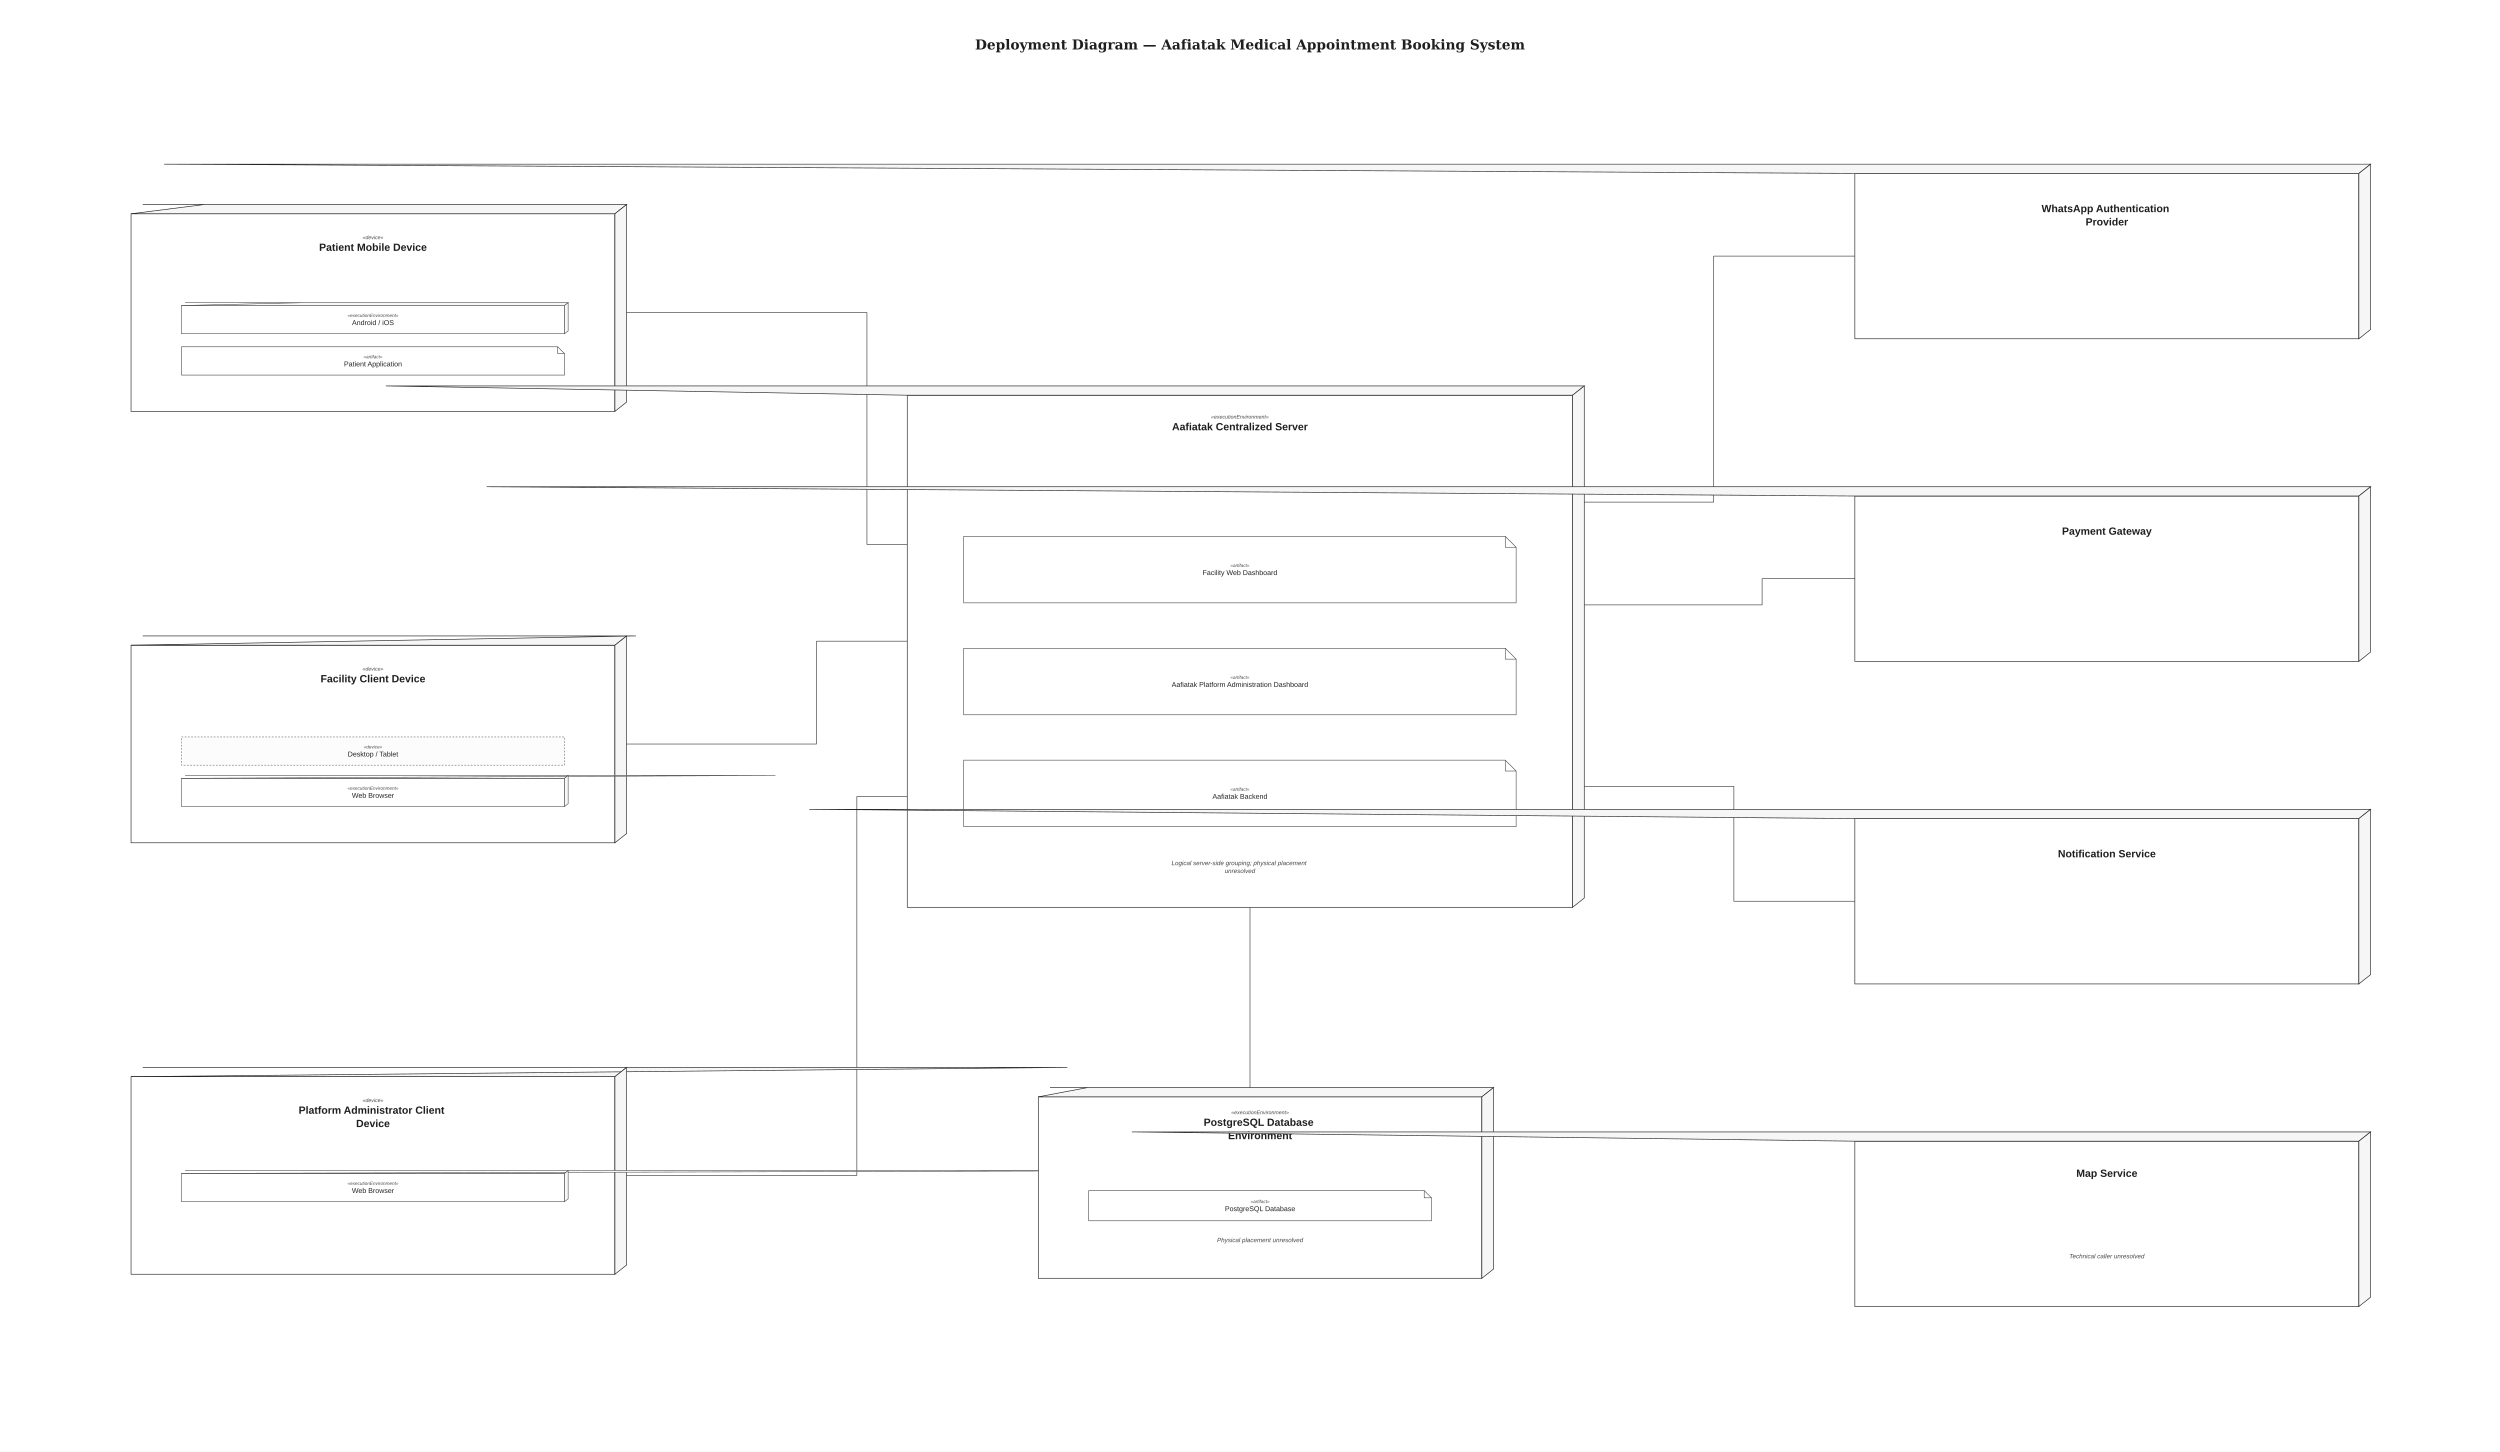
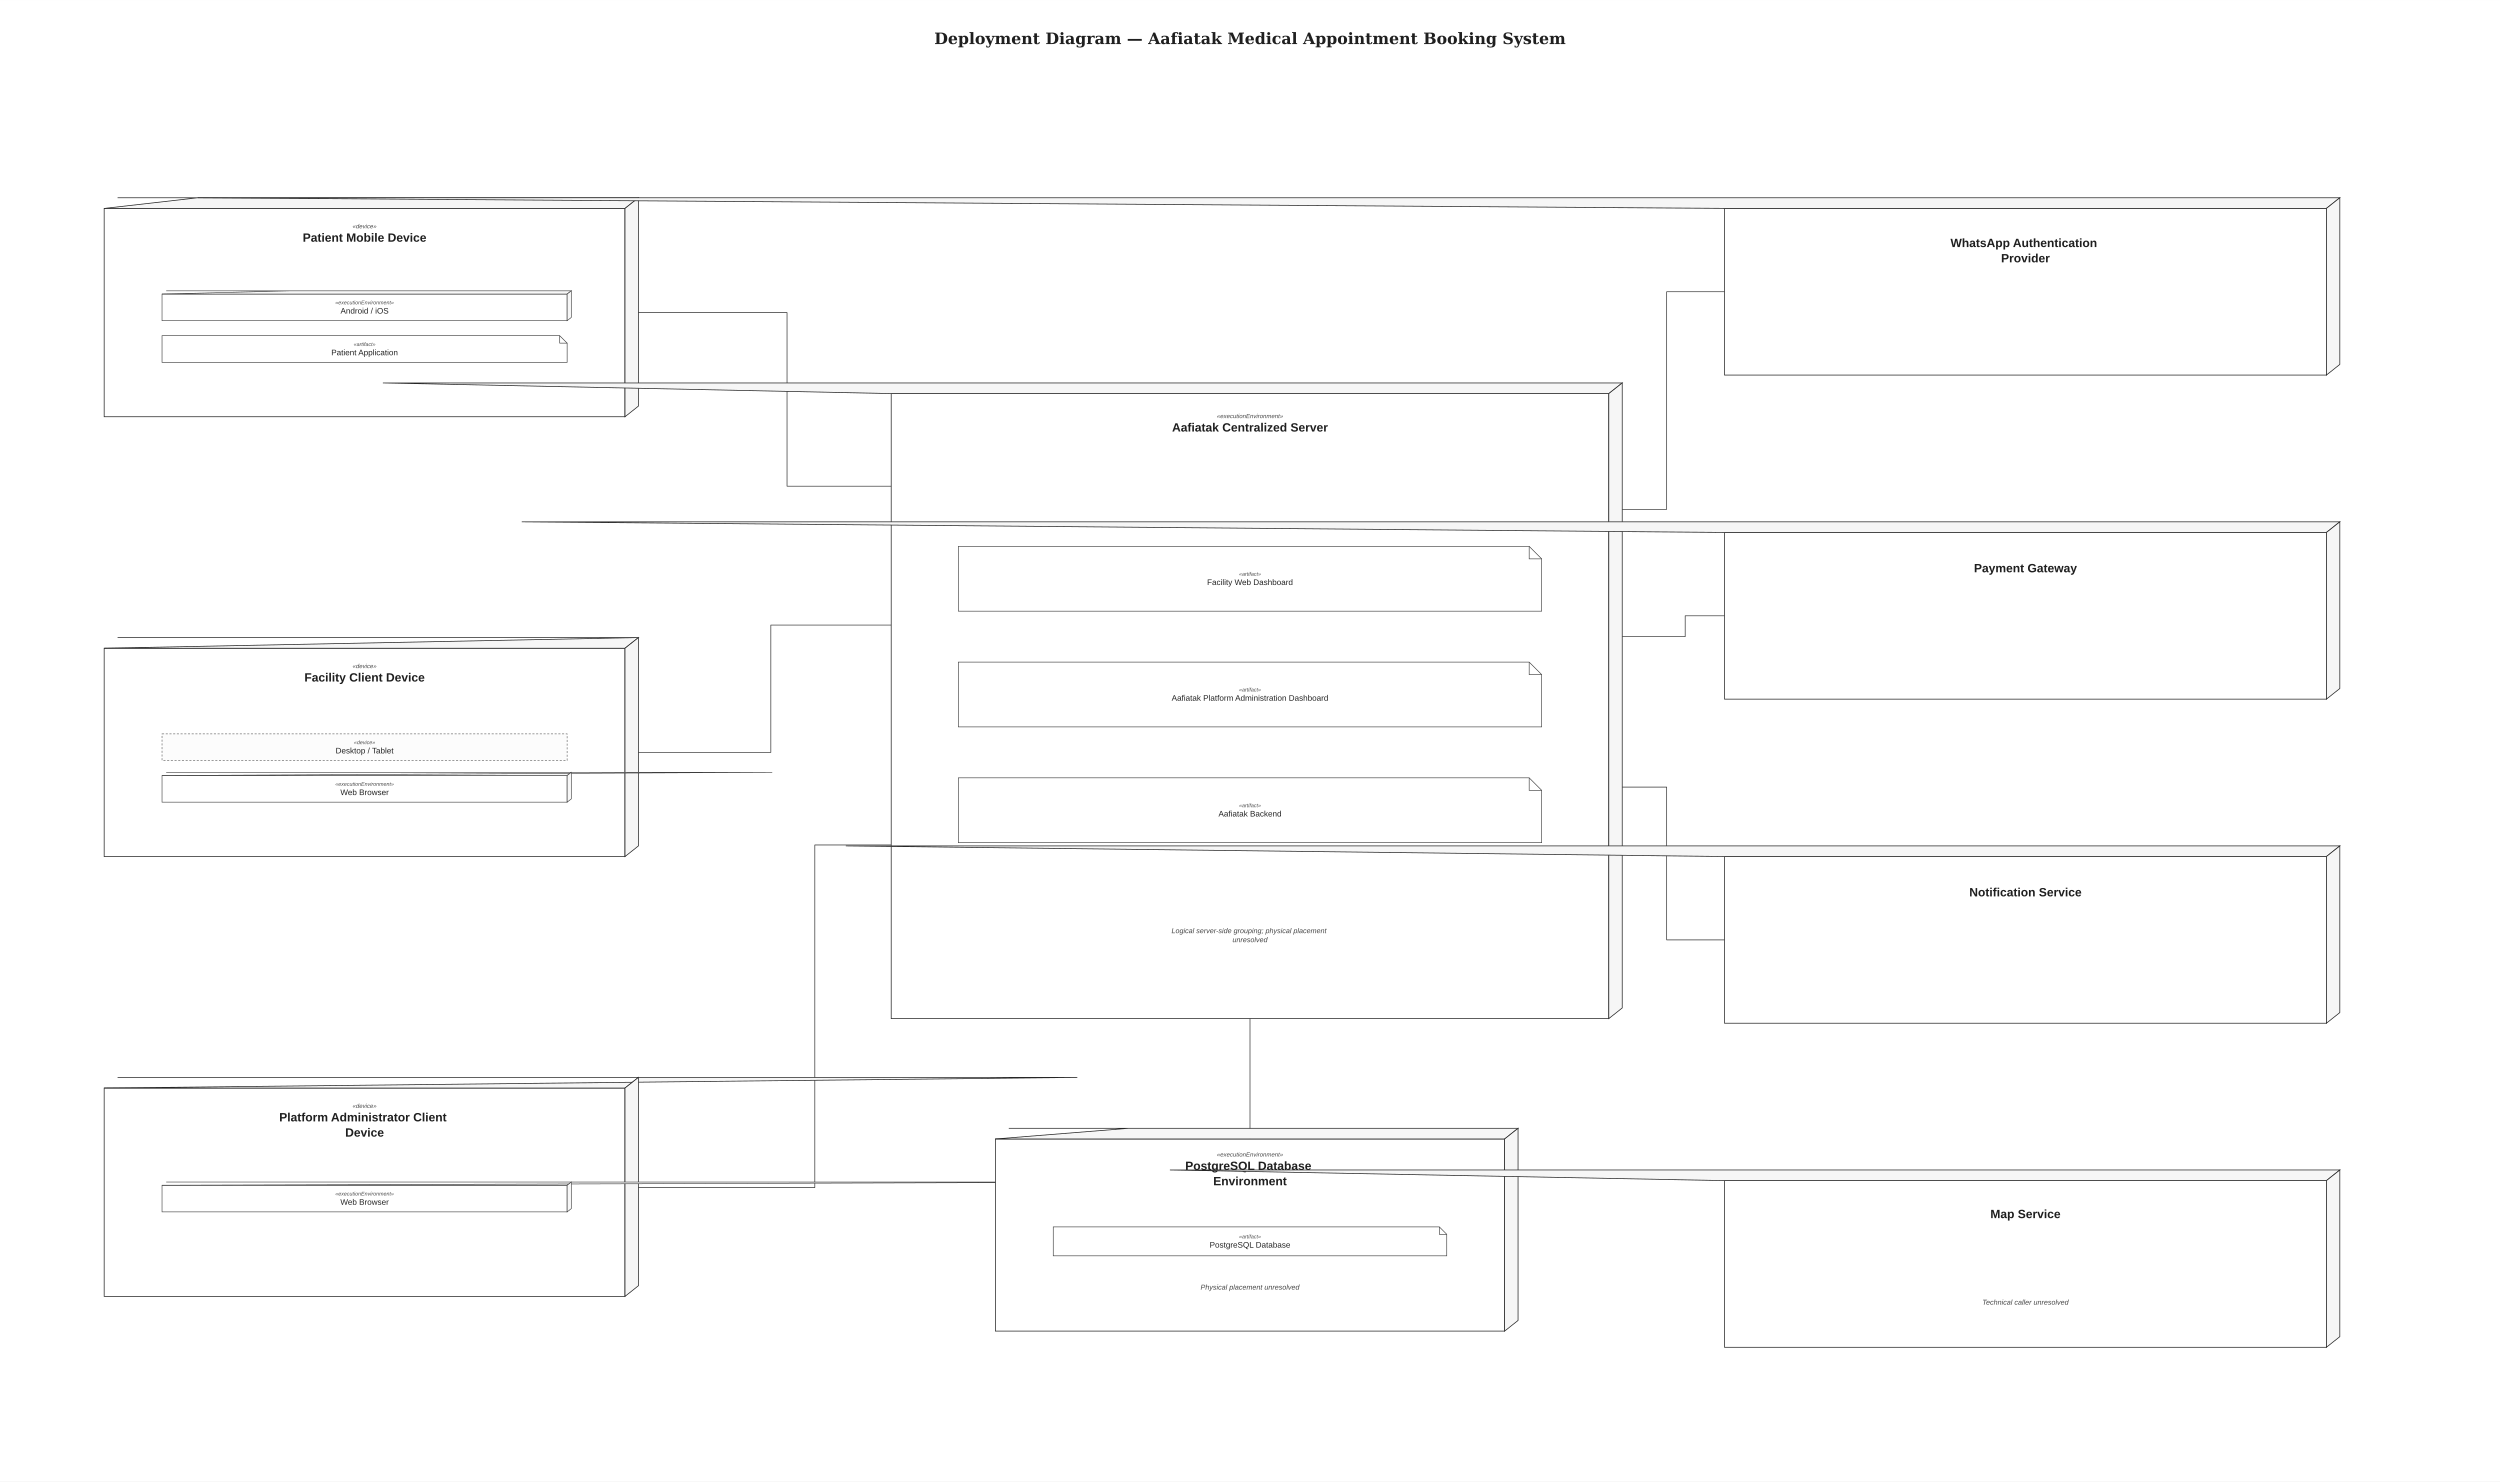
- <svg xmlns="http://www.w3.org/2000/svg" width="8192" height="4757" viewBox="0 0 12400 7200" role="img" aria-labelledby="diagram-title diagram-description" data-kind="deployment-diagram" data-diagram-id="DEP-01" data-page-bounds="0.00,0.00,12400.00,7200.00" data-title-bounds="750.00,80.00,10900.00,220.00">
+ <svg xmlns="http://www.w3.org/2000/svg" width="8192" height="4855" viewBox="0 0 10800 6400" role="img" aria-labelledby="diagram-title diagram-description" data-kind="deployment-diagram" data-diagram-id="DEP-01" data-page-bounds="0.00,0.00,10800.00,6400.00" data-title-bounds="750.00,80.00,9300.00,220.00">
  <defs>
    <style>
      .page { fill:#FFFFFF; }
      .page-heading { font-family:"DejaVu Serif","Times New Roman",serif; font-size:68.0px; font-weight:700; fill:#1F1F1F; }
      .deployment-node-front { fill:#FFFFFF; stroke:#262626; stroke-width:3.2; stroke-linejoin:miter; }
      .deployment-node-top, .deployment-node-side { fill:#F6F6F6; stroke:#262626; stroke-width:3.2; stroke-linejoin:miter; }
      .node-name { font-family:Arial,Helvetica,sans-serif; font-size:52.0px; font-weight:700; fill:#1F1F1F; }
      .node-stereotype { font-family:Arial,Helvetica,sans-serif; font-size:26.0px; font-style:italic; fill:#454545; }
      .execution-environment-front { fill:#FFFFFF; stroke:#3D3D3D; stroke-width:2.6; stroke-linejoin:miter; }
      .execution-environment-top, .execution-environment-side { fill:#F7F7F7; stroke:#3D3D3D; stroke-width:2.6; stroke-linejoin:miter; }
      .deployed-artifact { fill:#FFFFFF; stroke:#343434; stroke-width:2.6; stroke-linejoin:miter; }
      .deployed-artifact-fold { fill:none; stroke:#343434; stroke-width:2.6; stroke-linejoin:miter; }
      .device-context { fill:#FCFCFC; stroke:#5A5A5A; stroke-width:2.6; stroke-dasharray:9 7; }
      .contained-stereotype { font-family:Arial,Helvetica,sans-serif; font-size:23.0px; font-style:italic; fill:#4A4A4A; }
      .contained-item-name { font-family:Arial,Helvetica,sans-serif; font-size:35.0px; font-weight:500; fill:#242424; }
      .node-subtitle { font-family:Arial,Helvetica,sans-serif; font-size:31.0px; font-style:italic; fill:#454545; }
      .communication-path { fill:none; stroke:#303030; stroke-width:3.0; stroke-linecap:round; stroke-linejoin:round; }
    </style>
  </defs>
-   <rect x="0" y="0" width="12400" height="7200" class="page" />
-   <text x="6200.00" y="245.00" class="page-heading" text-anchor="middle">
-     <tspan x="6200.00">Deployment Diagram — Aafiatak Medical Appointment Booking System</tspan>
+   <rect x="0" y="0" width="10800" height="6400" class="page" />
+   <text x="5400.00" y="190.00" class="page-heading" text-anchor="middle">
+     <tspan x="5400.00">Deployment Diagram — Aafiatak Medical Appointment Booking System</tspan>
  </text>
  <g aria-label="Communication paths">
-     <g id="relation.dep01.communication.patient-mobile-to-server" data-kind="communication-path" data-semantic-id="relation.dep01.communication.patient-mobile-to-server" data-source-id="node.dep01.patient-mobile-device" data-target-id="node.dep01.aafiatak-centralized-server" data-points="3050.00,1550.00 4300.00,1550.00 4300.00,2700.00 4500.00,2700.00" data-arrowheads="none" aria-label="Communication path">
-       <polyline points="3050.00,1550.00 4300.00,1550.00 4300.00,2700.00 4500.00,2700.00" class="communication-path" />
-     </g>
-     <g id="relation.dep01.communication.facility-client-to-server" data-kind="communication-path" data-semantic-id="relation.dep01.communication.facility-client-to-server" data-source-id="node.dep01.facility-client-device" data-target-id="node.dep01.aafiatak-centralized-server" data-points="3050.00,3690.00 4050.00,3690.00 4050.00,3180.00 4500.00,3180.00" data-arrowheads="none" aria-label="Communication path">
-       <polyline points="3050.00,3690.00 4050.00,3690.00 4050.00,3180.00 4500.00,3180.00" class="communication-path" />
-     </g>
-     <g id="relation.dep01.communication.platform-admin-client-to-server" data-kind="communication-path" data-semantic-id="relation.dep01.communication.platform-admin-client-to-server" data-source-id="node.dep01.platform-admin-client-device" data-target-id="node.dep01.aafiatak-centralized-server" data-points="3050.00,5830.00 4250.00,5830.00 4250.00,3950.00 4500.00,3950.00" data-arrowheads="none" aria-label="Communication path">
-       <polyline points="3050.00,5830.00 4250.00,5830.00 4250.00,3950.00 4500.00,3950.00" class="communication-path" />
-     </g>
-     <g id="relation.dep01.communication.server-to-postgresql" data-kind="communication-path" data-semantic-id="relation.dep01.communication.server-to-postgresql" data-source-id="node.dep01.aafiatak-centralized-server" data-target-id="node.dep01.postgresql-environment" data-points="6200.00,4500.00 6200.00,5440.00" data-arrowheads="none" aria-label="Communication path">
-       <polyline points="6200.00,4500.00 6200.00,5440.00" class="communication-path" />
-     </g>
-     <g id="relation.dep01.communication.server-to-whatsapp-auth" data-kind="communication-path" data-semantic-id="relation.dep01.communication.server-to-whatsapp-auth" data-source-id="node.dep01.aafiatak-centralized-server" data-target-id="node.dep01.whatsapp-auth-provider" data-points="7800.00,2490.00 8500.00,2490.00 8500.00,1270.00 9200.00,1270.00" data-arrowheads="none" aria-label="Communication path">
-       <polyline points="7800.00,2490.00 8500.00,2490.00 8500.00,1270.00 9200.00,1270.00" class="communication-path" />
-     </g>
-     <g id="relation.dep01.communication.server-to-payment-gateway" data-kind="communication-path" data-semantic-id="relation.dep01.communication.server-to-payment-gateway" data-source-id="node.dep01.aafiatak-centralized-server" data-target-id="node.dep01.payment-gateway" data-points="7800.00,3000.00 8740.00,3000.00 8740.00,2870.00 9200.00,2870.00" data-arrowheads="none" aria-label="Communication path">
-       <polyline points="7800.00,3000.00 8740.00,3000.00 8740.00,2870.00 9200.00,2870.00" class="communication-path" />
-     </g>
-     <g id="relation.dep01.communication.server-to-notification-service" data-kind="communication-path" data-semantic-id="relation.dep01.communication.server-to-notification-service" data-source-id="node.dep01.aafiatak-centralized-server" data-target-id="node.dep01.notification-service" data-points="7800.00,3900.00 8600.00,3900.00 8600.00,4470.00 9200.00,4470.00" data-arrowheads="none" aria-label="Communication path">
-       <polyline points="7800.00,3900.00 8600.00,3900.00 8600.00,4470.00 9200.00,4470.00" class="communication-path" />
+     <g id="relation.dep01.communication.patient-mobile-to-server" data-kind="communication-path" data-semantic-id="relation.dep01.communication.patient-mobile-to-server" data-source-id="node.dep01.patient-mobile-device" data-target-id="node.dep01.aafiatak-centralized-server" data-points="2700.00,1350.00 3400.00,1350.00 3400.00,2100.00 3850.00,2100.00" data-arrowheads="none" aria-label="Communication path">
+       <polyline points="2700.00,1350.00 3400.00,1350.00 3400.00,2100.00 3850.00,2100.00" class="communication-path" />
+     </g>
+     <g id="relation.dep01.communication.facility-client-to-server" data-kind="communication-path" data-semantic-id="relation.dep01.communication.facility-client-to-server" data-source-id="node.dep01.facility-client-device" data-target-id="node.dep01.aafiatak-centralized-server" data-points="2700.00,3250.00 3330.00,3250.00 3330.00,2700.00 3850.00,2700.00" data-arrowheads="none" aria-label="Communication path">
+       <polyline points="2700.00,3250.00 3330.00,3250.00 3330.00,2700.00 3850.00,2700.00" class="communication-path" />
+     </g>
+     <g id="relation.dep01.communication.platform-admin-client-to-server" data-kind="communication-path" data-semantic-id="relation.dep01.communication.platform-admin-client-to-server" data-source-id="node.dep01.platform-admin-client-device" data-target-id="node.dep01.aafiatak-centralized-server" data-points="2700.00,5130.00 3520.00,5130.00 3520.00,3650.00 3850.00,3650.00" data-arrowheads="none" aria-label="Communication path">
+       <polyline points="2700.00,5130.00 3520.00,5130.00 3520.00,3650.00 3850.00,3650.00" class="communication-path" />
+     </g>
+     <g id="relation.dep01.communication.server-to-postgresql" data-kind="communication-path" data-semantic-id="relation.dep01.communication.server-to-postgresql" data-source-id="node.dep01.aafiatak-centralized-server" data-target-id="node.dep01.postgresql-environment" data-points="5400.00,4400.00 5400.00,4920.00" data-arrowheads="none" aria-label="Communication path">
+       <polyline points="5400.00,4400.00 5400.00,4920.00" class="communication-path" />
+     </g>
+     <g id="relation.dep01.communication.server-to-whatsapp-auth" data-kind="communication-path" data-semantic-id="relation.dep01.communication.server-to-whatsapp-auth" data-source-id="node.dep01.aafiatak-centralized-server" data-target-id="node.dep01.whatsapp-auth-provider" data-points="6950.00,2200.00 7200.00,2200.00 7200.00,1260.00 7450.00,1260.00" data-arrowheads="none" aria-label="Communication path">
+       <polyline points="6950.00,2200.00 7200.00,2200.00 7200.00,1260.00 7450.00,1260.00" class="communication-path" />
+     </g>
+     <g id="relation.dep01.communication.server-to-payment-gateway" data-kind="communication-path" data-semantic-id="relation.dep01.communication.server-to-payment-gateway" data-source-id="node.dep01.aafiatak-centralized-server" data-target-id="node.dep01.payment-gateway" data-points="6950.00,2750.00 7280.00,2750.00 7280.00,2660.00 7450.00,2660.00" data-arrowheads="none" aria-label="Communication path">
+       <polyline points="6950.00,2750.00 7280.00,2750.00 7280.00,2660.00 7450.00,2660.00" class="communication-path" />
+     </g>
+     <g id="relation.dep01.communication.server-to-notification-service" data-kind="communication-path" data-semantic-id="relation.dep01.communication.server-to-notification-service" data-source-id="node.dep01.aafiatak-centralized-server" data-target-id="node.dep01.notification-service" data-points="6950.00,3400.00 7200.00,3400.00 7200.00,4060.00 7450.00,4060.00" data-arrowheads="none" aria-label="Communication path">
+       <polyline points="6950.00,3400.00 7200.00,3400.00 7200.00,4060.00 7450.00,4060.00" class="communication-path" />
    </g>
  </g>
  <g aria-label="UML deployment nodes">
-     <g id="node.dep01.patient-mobile-device" data-kind="deployment-node" data-semantic-id="node.dep01.patient-mobile-device" data-node-name="Patient Mobile Device" data-node-symbol="uml-deployment-node-3d" data-node-stereotype="device" data-bounds="650.00,1060.00,2400.00,980.00" data-shape-bounds="650.00,1014.00,2458.00,1026.00" data-name-bounds="870.00,1160.00,1960.00,230.00" data-node-kind="device" aria-label="Patient Mobile Device">
-       <path d="M 650.00 1060.00 H 3050.00 V 2040.00 H 650.00 Z" class="deployment-node-front" />
-       <path d="M 650.00 1060.00 H 3050.00 L 3108.00 1014.00 H 708.00 1014.00 Z" class="deployment-node-top" />
-       <path d="M 3050.00 1060.00 L 3108.00 1014.00 V 1994.00 L 3050.00 2040.00 Z" class="deployment-node-side" />
-       <text x="1850.00" y="1186.00" class="node-stereotype" text-anchor="middle">
-         <tspan x="1850.00">«device»</tspan>
-       </text>
-       <text x="1850.00" y="1244.00" class="node-name" text-anchor="middle">
-         <tspan x="1850.00">Patient Mobile Device</tspan>
-       </text>
-       <g id="node.dep01.patient-mobile-device-contained-1" data-kind="execution-environment" data-owner-node="node.dep01.patient-mobile-device" data-item-name="Android / iOS" data-uml-kind="executionEnvironment" data-stereotype="executionEnvironment" data-bounds="900.00,1515.00,1900.00,140.00" aria-label="executionEnvironment Android / iOS">
-         <path d="M 900.00 1515.00 H 2800.00 V 1655.00 H 900.00 Z" class="execution-environment-front" />
-         <path d="M 900.00 1515.00 H 2800.00 L 2818.00 1501.00 H 918.00 1501.00 Z" class="execution-environment-top" />
-         <path d="M 2800.00 1515.00 L 2818.00 1501.00 V 1641.00 L 2800.00 1655.00 Z" class="execution-environment-side" />
-         <text x="1850.00" y="1572.00" class="contained-stereotype" text-anchor="middle">
-           <tspan x="1850.00">«executionEnvironment»</tspan>
-         </text>
-         <text x="1850.00" y="1612.00" class="contained-item-name" text-anchor="middle">
-           <tspan x="1850.00">Android / iOS</tspan>
-         </text>
-       </g>
-       <g id="node.dep01.patient-mobile-device-contained-2" data-kind="deployed-artifact" data-owner-node="node.dep01.patient-mobile-device" data-item-name="Patient Application" data-uml-kind="artifact" data-stereotype="artifact" data-bounds="900.00,1720.00,1900.00,140.00" aria-label="artifact Patient Application">
-         <path d="M 900.00 1720.00 H 2766.40 L 2800.00 1753.60 V 1860.00 H 900.00 Z" class="deployed-artifact" />
-         <path d="M 2766.40 1720.00 V 1753.60 H 2800.00" class="deployed-artifact-fold" />
-         <text x="1850.00" y="1777.00" class="contained-stereotype" text-anchor="middle">
-           <tspan x="1850.00">«artifact»</tspan>
-         </text>
-         <text x="1850.00" y="1817.00" class="contained-item-name" text-anchor="middle">
-           <tspan x="1850.00">Patient Application</tspan>
-         </text>
-       </g>
-     </g>
-     <g id="node.dep01.facility-client-device" data-kind="deployment-node" data-semantic-id="node.dep01.facility-client-device" data-node-name="Facility Client Device" data-node-symbol="uml-deployment-node-3d" data-node-stereotype="device" data-bounds="650.00,3200.00,2400.00,980.00" data-shape-bounds="650.00,3154.00,2458.00,1026.00" data-name-bounds="870.00,3300.00,1960.00,230.00" data-node-kind="device" aria-label="Facility Client Device">
-       <path d="M 650.00 3200.00 H 3050.00 V 4180.00 H 650.00 Z" class="deployment-node-front" />
-       <path d="M 650.00 3200.00 H 3050.00 L 3108.00 3154.00 H 708.00 3154.00 Z" class="deployment-node-top" />
-       <path d="M 3050.00 3200.00 L 3108.00 3154.00 V 4134.00 L 3050.00 4180.00 Z" class="deployment-node-side" />
-       <text x="1850.00" y="3326.00" class="node-stereotype" text-anchor="middle">
-         <tspan x="1850.00">«device»</tspan>
-       </text>
-       <text x="1850.00" y="3384.00" class="node-name" text-anchor="middle">
-         <tspan x="1850.00">Facility Client Device</tspan>
-       </text>
-       <g id="node.dep01.facility-client-device-contained-1" data-kind="device-context" data-owner-node="node.dep01.facility-client-device" data-item-name="Desktop / Tablet" data-uml-kind="device-context" data-stereotype="device" data-bounds="900.00,3655.00,1900.00,140.00" aria-label="device-context Desktop / Tablet">
-         <rect x="900.00" y="3655.00" width="1900.00" height="140.00" class="device-context" />
-         <text x="1850.00" y="3712.00" class="contained-stereotype" text-anchor="middle">
-           <tspan x="1850.00">«device»</tspan>
-         </text>
-         <text x="1850.00" y="3752.00" class="contained-item-name" text-anchor="middle">
-           <tspan x="1850.00">Desktop / Tablet</tspan>
-         </text>
-       </g>
-       <g id="node.dep01.facility-client-device-contained-2" data-kind="execution-environment" data-owner-node="node.dep01.facility-client-device" data-item-name="Web Browser" data-uml-kind="executionEnvironment" data-stereotype="executionEnvironment" data-bounds="900.00,3860.00,1900.00,140.00" aria-label="executionEnvironment Web Browser">
-         <path d="M 900.00 3860.00 H 2800.00 V 4000.00 H 900.00 Z" class="execution-environment-front" />
-         <path d="M 900.00 3860.00 H 2800.00 L 2818.00 3846.00 H 918.00 3846.00 Z" class="execution-environment-top" />
-         <path d="M 2800.00 3860.00 L 2818.00 3846.00 V 3986.00 L 2800.00 4000.00 Z" class="execution-environment-side" />
-         <text x="1850.00" y="3917.00" class="contained-stereotype" text-anchor="middle">
-           <tspan x="1850.00">«executionEnvironment»</tspan>
-         </text>
-         <text x="1850.00" y="3957.00" class="contained-item-name" text-anchor="middle">
-           <tspan x="1850.00">Web Browser</tspan>
-         </text>
-       </g>
-     </g>
-     <g id="node.dep01.platform-admin-client-device" data-kind="deployment-node" data-semantic-id="node.dep01.platform-admin-client-device" data-node-name="Platform Administrator Client Device" data-node-symbol="uml-deployment-node-3d" data-node-stereotype="device" data-bounds="650.00,5340.00,2400.00,980.00" data-shape-bounds="650.00,5294.00,2458.00,1026.00" data-name-bounds="835.00,5440.00,2030.00,270.00" data-node-kind="device" aria-label="Platform Administrator Client Device">
-       <path d="M 650.00 5340.00 H 3050.00 V 6320.00 H 650.00 Z" class="deployment-node-front" />
-       <path d="M 650.00 5340.00 H 3050.00 L 3108.00 5294.00 H 708.00 5294.00 Z" class="deployment-node-top" />
-       <path d="M 3050.00 5340.00 L 3108.00 5294.00 V 6274.00 L 3050.00 6320.00 Z" class="deployment-node-side" />
-       <text x="1850.00" y="5466.00" class="node-stereotype" text-anchor="middle">
-         <tspan x="1850.00">«device»</tspan>
-       </text>
-       <text x="1850.00" y="5524.00" class="node-name" text-anchor="middle">
-         <tspan x="1850.00">Platform Administrator Client</tspan>
-         <tspan x="1850.00" dy="66.00">Device</tspan>
-       </text>
-       <g id="node.dep01.platform-admin-client-device-contained-1" data-kind="execution-environment" data-owner-node="node.dep01.platform-admin-client-device" data-item-name="Web Browser" data-uml-kind="executionEnvironment" data-stereotype="executionEnvironment" data-bounds="900.00,5820.00,1900.00,140.00" aria-label="executionEnvironment Web Browser">
-         <path d="M 900.00 5820.00 H 2800.00 V 5960.00 H 900.00 Z" class="execution-environment-front" />
-         <path d="M 900.00 5820.00 H 2800.00 L 2818.00 5806.00 H 918.00 5806.00 Z" class="execution-environment-top" />
-         <path d="M 2800.00 5820.00 L 2818.00 5806.00 V 5946.00 L 2800.00 5960.00 Z" class="execution-environment-side" />
-         <text x="1850.00" y="5877.00" class="contained-stereotype" text-anchor="middle">
-           <tspan x="1850.00">«executionEnvironment»</tspan>
-         </text>
-         <text x="1850.00" y="5917.00" class="contained-item-name" text-anchor="middle">
-           <tspan x="1850.00">Web Browser</tspan>
-         </text>
-       </g>
-     </g>
-     <g id="node.dep01.aafiatak-centralized-server" data-kind="deployment-node" data-semantic-id="node.dep01.aafiatak-centralized-server" data-node-name="Aafiatak Centralized Server" data-node-symbol="uml-deployment-node-3d" data-node-stereotype="executionEnvironment" data-bounds="4500.00,1960.00,3300.00,2540.00" data-shape-bounds="4500.00,1914.00,3358.00,2586.00" data-name-bounds="4740.00,2050.00,2820.00,250.00" data-node-kind="logical-server-node" aria-label="Aafiatak Centralized Server">
-       <path d="M 4500.00 1960.00 H 7800.00 V 4500.00 H 4500.00 Z" class="deployment-node-front" />
-       <path d="M 4500.00 1960.00 H 7800.00 L 7858.00 1914.00 H 4558.00 1914.00 Z" class="deployment-node-top" />
-       <path d="M 7800.00 1960.00 L 7858.00 1914.00 V 4454.00 L 7800.00 4500.00 Z" class="deployment-node-side" />
-       <text x="6150.00" y="2076.00" class="node-stereotype" text-anchor="middle">
-         <tspan x="6150.00">«executionEnvironment»</tspan>
-       </text>
-       <text x="6150.00" y="2134.00" class="node-name" text-anchor="middle">
-         <tspan x="6150.00">Aafiatak Centralized Server</tspan>
-       </text>
-       <g id="node.dep01.aafiatak-centralized-server-contained-1" data-kind="deployed-artifact" data-owner-node="node.dep01.aafiatak-centralized-server" data-item-name="Facility Web Dashboard" data-uml-kind="artifact" data-stereotype="artifact" data-bounds="4780.00,2660.00,2740.00,330.00" aria-label="artifact Facility Web Dashboard">
-         <path d="M 4780.00 2660.00 H 7466.00 L 7520.00 2714.00 V 2990.00 H 4780.00 Z" class="deployed-artifact" />
-         <path d="M 7466.00 2660.00 V 2714.00 H 7520.00" class="deployed-artifact-fold" />
-         <text x="6150.00" y="2812.00" class="contained-stereotype" text-anchor="middle">
-           <tspan x="6150.00">«artifact»</tspan>
-         </text>
-         <text x="6150.00" y="2852.00" class="contained-item-name" text-anchor="middle">
-           <tspan x="6150.00">Facility Web Dashboard</tspan>
-         </text>
-       </g>
-       <g id="node.dep01.aafiatak-centralized-server-contained-2" data-kind="deployed-artifact" data-owner-node="node.dep01.aafiatak-centralized-server" data-item-name="Aafiatak Platform Administration Dashboard" data-uml-kind="artifact" data-stereotype="artifact" data-bounds="4780.00,3215.00,2740.00,330.00" aria-label="artifact Aafiatak Platform Administration Dashboard">
-         <path d="M 4780.00 3215.00 H 7466.00 L 7520.00 3269.00 V 3545.00 H 4780.00 Z" class="deployed-artifact" />
-         <path d="M 7466.00 3215.00 V 3269.00 H 7520.00" class="deployed-artifact-fold" />
-         <text x="6150.00" y="3367.00" class="contained-stereotype" text-anchor="middle">
-           <tspan x="6150.00">«artifact»</tspan>
-         </text>
-         <text x="6150.00" y="3407.00" class="contained-item-name" text-anchor="middle">
-           <tspan x="6150.00">Aafiatak Platform Administration Dashboard</tspan>
-         </text>
-       </g>
-       <g id="node.dep01.aafiatak-centralized-server-contained-3" data-kind="deployed-artifact" data-owner-node="node.dep01.aafiatak-centralized-server" data-item-name="Aafiatak Backend" data-uml-kind="artifact" data-stereotype="artifact" data-bounds="4780.00,3770.00,2740.00,330.00" aria-label="artifact Aafiatak Backend">
-         <path d="M 4780.00 3770.00 H 7466.00 L 7520.00 3824.00 V 4100.00 H 4780.00 Z" class="deployed-artifact" />
-         <path d="M 7466.00 3770.00 V 3824.00 H 7520.00" class="deployed-artifact-fold" />
-         <text x="6150.00" y="3922.00" class="contained-stereotype" text-anchor="middle">
-           <tspan x="6150.00">«artifact»</tspan>
-         </text>
-         <text x="6150.00" y="3962.00" class="contained-item-name" text-anchor="middle">
-           <tspan x="6150.00">Aafiatak Backend</tspan>
-         </text>
-       </g>
-       <g data-kind="node-subtitle" data-owner-node="node.dep01.aafiatak-centralized-server" data-bounds="4780.00,4260.00,2740.00,100.00">
-         <text x="6150.00" y="4291.00" class="node-subtitle" text-anchor="middle">
-           <tspan x="6150.00">Logical server-side grouping; physical placement</tspan>
-           <tspan x="6150.00" dy="39.00">unresolved</tspan>
-         </text>
-       </g>
-     </g>
-     <g id="node.dep01.postgresql-environment" data-kind="deployment-node" data-semantic-id="node.dep01.postgresql-environment" data-node-name="PostgreSQL Database Environment" data-node-symbol="uml-deployment-node-3d" data-node-stereotype="executionEnvironment" data-bounds="5150.00,5440.00,2200.00,900.00" data-shape-bounds="5150.00,5394.00,2258.00,946.00" data-name-bounds="5350.00,5500.00,1800.00,260.00" data-node-kind="logical-execution-environment" aria-label="PostgreSQL Database Environment">
-       <path d="M 5150.00 5440.00 H 7350.00 V 6340.00 H 5150.00 Z" class="deployment-node-front" />
-       <path d="M 5150.00 5440.00 H 7350.00 L 7408.00 5394.00 H 5208.00 5394.00 Z" class="deployment-node-top" />
-       <path d="M 7350.00 5440.00 L 7408.00 5394.00 V 6294.00 L 7350.00 6340.00 Z" class="deployment-node-side" />
-       <text x="6250.00" y="5526.00" class="node-stereotype" text-anchor="middle">
-         <tspan x="6250.00">«executionEnvironment»</tspan>
-       </text>
-       <text x="6250.00" y="5584.00" class="node-name" text-anchor="middle">
-         <tspan x="6250.00">PostgreSQL Database</tspan>
-         <tspan x="6250.00" dy="66.00">Environment</tspan>
-       </text>
-       <g id="node.dep01.postgresql-environment-contained-1" data-kind="deployed-artifact" data-owner-node="node.dep01.postgresql-environment" data-item-name="PostgreSQL Database" data-uml-kind="artifact" data-stereotype="artifact" data-bounds="5400.00,5905.00,1700.00,150.00" aria-label="artifact PostgreSQL Database">
-         <path d="M 5400.00 5905.00 H 7064.00 L 7100.00 5941.00 V 6055.00 H 5400.00 Z" class="deployed-artifact" />
-         <path d="M 7064.00 5905.00 V 5941.00 H 7100.00" class="deployed-artifact-fold" />
-         <text x="6250.00" y="5967.00" class="contained-stereotype" text-anchor="middle">
-           <tspan x="6250.00">«artifact»</tspan>
-         </text>
-         <text x="6250.00" y="6007.00" class="contained-item-name" text-anchor="middle">
-           <tspan x="6250.00">PostgreSQL Database</tspan>
-         </text>
-       </g>
-       <g data-kind="node-subtitle" data-owner-node="node.dep01.postgresql-environment" data-bounds="5400.00,6130.00,1700.00,80.00">
-         <text x="6250.00" y="6161.00" class="node-subtitle" text-anchor="middle">
-           <tspan x="6250.00">Physical placement unresolved</tspan>
-         </text>
-       </g>
-     </g>
-     <g id="node.dep01.whatsapp-auth-provider" data-kind="deployment-node" data-semantic-id="node.dep01.whatsapp-auth-provider" data-node-name="WhatsApp Authentication Provider" data-node-symbol="uml-deployment-node-3d" data-node-stereotype="" data-bounds="9200.00,860.00,2500.00,820.00" data-shape-bounds="9200.00,814.00,2558.00,866.00" data-name-bounds="9410.00,1000.00,2080.00,260.00" data-node-kind="external-service-node" aria-label="WhatsApp Authentication Provider">
-       <path d="M 9200.00 860.00 H 11700.00 V 1680.00 H 9200.00 Z" class="deployment-node-front" />
-       <path d="M 9200.00 860.00 H 11700.00 L 11758.00 814.00 H 9258.00 814.00 Z" class="deployment-node-top" />
-       <path d="M 11700.00 860.00 L 11758.00 814.00 V 1634.00 L 11700.00 1680.00 Z" class="deployment-node-side" />
-       <text x="10450.00" y="1052.00" class="node-name" text-anchor="middle">
-         <tspan x="10450.00">WhatsApp Authentication</tspan>
-         <tspan x="10450.00" dy="66.00">Provider</tspan>
-       </text>
-     </g>
-     <g id="node.dep01.payment-gateway" data-kind="deployment-node" data-semantic-id="node.dep01.payment-gateway" data-node-name="Payment Gateway" data-node-symbol="uml-deployment-node-3d" data-node-stereotype="" data-bounds="9200.00,2460.00,2500.00,820.00" data-shape-bounds="9200.00,2414.00,2558.00,866.00" data-name-bounds="9410.00,2600.00,2080.00,180.00" data-node-kind="external-service-node" aria-label="Payment Gateway">
-       <path d="M 9200.00 2460.00 H 11700.00 V 3280.00 H 9200.00 Z" class="deployment-node-front" />
-       <path d="M 9200.00 2460.00 H 11700.00 L 11758.00 2414.00 H 9258.00 2414.00 Z" class="deployment-node-top" />
-       <path d="M 11700.00 2460.00 L 11758.00 2414.00 V 3234.00 L 11700.00 3280.00 Z" class="deployment-node-side" />
-       <text x="10450.00" y="2652.00" class="node-name" text-anchor="middle">
-         <tspan x="10450.00">Payment Gateway</tspan>
-       </text>
-     </g>
-     <g id="node.dep01.notification-service" data-kind="deployment-node" data-semantic-id="node.dep01.notification-service" data-node-name="Notification Service" data-node-symbol="uml-deployment-node-3d" data-node-stereotype="" data-bounds="9200.00,4060.00,2500.00,820.00" data-shape-bounds="9200.00,4014.00,2558.00,866.00" data-name-bounds="9410.00,4200.00,2080.00,180.00" data-node-kind="external-service-node" aria-label="Notification Service">
-       <path d="M 9200.00 4060.00 H 11700.00 V 4880.00 H 9200.00 Z" class="deployment-node-front" />
-       <path d="M 9200.00 4060.00 H 11700.00 L 11758.00 4014.00 H 9258.00 4014.00 Z" class="deployment-node-top" />
-       <path d="M 11700.00 4060.00 L 11758.00 4014.00 V 4834.00 L 11700.00 4880.00 Z" class="deployment-node-side" />
-       <text x="10450.00" y="4252.00" class="node-name" text-anchor="middle">
-         <tspan x="10450.00">Notification Service</tspan>
-       </text>
-     </g>
-     <g id="node.dep01.map-service" data-kind="deployment-node" data-semantic-id="node.dep01.map-service" data-node-name="Map Service" data-node-symbol="uml-deployment-node-3d" data-node-stereotype="" data-bounds="9200.00,5660.00,2500.00,820.00" data-shape-bounds="9200.00,5614.00,2558.00,866.00" data-name-bounds="9410.00,5785.00,2080.00,180.00" data-node-kind="external-service-node" aria-label="Map Service">
-       <path d="M 9200.00 5660.00 H 11700.00 V 6480.00 H 9200.00 Z" class="deployment-node-front" />
-       <path d="M 9200.00 5660.00 H 11700.00 L 11758.00 5614.00 H 9258.00 5614.00 Z" class="deployment-node-top" />
-       <path d="M 11700.00 5660.00 L 11758.00 5614.00 V 6434.00 L 11700.00 6480.00 Z" class="deployment-node-side" />
-       <text x="10450.00" y="5837.00" class="node-name" text-anchor="middle">
-         <tspan x="10450.00">Map Service</tspan>
-       </text>
-       <g data-kind="node-subtitle" data-owner-node="node.dep01.map-service" data-bounds="9410.00,6210.00,2080.00,80.00">
-         <text x="10450.00" y="6241.00" class="node-subtitle" text-anchor="middle">
-           <tspan x="10450.00">Technical caller unresolved</tspan>
+     <g id="node.dep01.patient-mobile-device" data-kind="deployment-node" data-semantic-id="node.dep01.patient-mobile-device" data-node-name="Patient Mobile Device" data-node-symbol="uml-deployment-node-3d" data-node-stereotype="device" data-bounds="450.00,900.00,2250.00,900.00" data-shape-bounds="450.00,854.00,2308.00,946.00" data-name-bounds="650.00,960.00,1850.00,210.00" data-node-kind="device" aria-label="Patient Mobile Device">
+       <path d="M 450.00 900.00 H 2700.00 V 1800.00 H 450.00 Z" class="deployment-node-front" />
+       <path d="M 450.00 900.00 H 2700.00 L 2758.00 854.00 H 508.00 854.00 Z" class="deployment-node-top" />
+       <path d="M 2700.00 900.00 L 2758.00 854.00 V 1754.00 L 2700.00 1800.00 Z" class="deployment-node-side" />
+       <text x="1575.00" y="986.00" class="node-stereotype" text-anchor="middle">
+         <tspan x="1575.00">«device»</tspan>
+       </text>
+       <text x="1575.00" y="1044.00" class="node-name" text-anchor="middle">
+         <tspan x="1575.00">Patient Mobile Device</tspan>
+       </text>
+       <g id="node.dep01.patient-mobile-device-contained-1" data-kind="execution-environment" data-owner-node="node.dep01.patient-mobile-device" data-item-name="Android / iOS" data-uml-kind="executionEnvironment" data-stereotype="executionEnvironment" data-bounds="700.00,1270.00,1750.00,115.00" aria-label="executionEnvironment Android / iOS">
+         <path d="M 700.00 1270.00 H 2450.00 V 1385.00 H 700.00 Z" class="execution-environment-front" />
+         <path d="M 700.00 1270.00 H 2450.00 L 2468.00 1256.00 H 718.00 1256.00 Z" class="execution-environment-top" />
+         <path d="M 2450.00 1270.00 L 2468.00 1256.00 V 1371.00 L 2450.00 1385.00 Z" class="execution-environment-side" />
+         <text x="1575.00" y="1314.50" class="contained-stereotype" text-anchor="middle">
+           <tspan x="1575.00">«executionEnvironment»</tspan>
+         </text>
+         <text x="1575.00" y="1354.50" class="contained-item-name" text-anchor="middle">
+           <tspan x="1575.00">Android / iOS</tspan>
+         </text>
+       </g>
+       <g id="node.dep01.patient-mobile-device-contained-2" data-kind="deployed-artifact" data-owner-node="node.dep01.patient-mobile-device" data-item-name="Patient Application" data-uml-kind="artifact" data-stereotype="artifact" data-bounds="700.00,1450.00,1750.00,115.00" aria-label="artifact Patient Application">
+         <path d="M 700.00 1450.00 H 2418.00 L 2450.00 1482.00 V 1565.00 H 700.00 Z" class="deployed-artifact" />
+         <path d="M 2418.00 1450.00 V 1482.00 H 2450.00" class="deployed-artifact-fold" />
+         <text x="1575.00" y="1494.50" class="contained-stereotype" text-anchor="middle">
+           <tspan x="1575.00">«artifact»</tspan>
+         </text>
+         <text x="1575.00" y="1534.50" class="contained-item-name" text-anchor="middle">
+           <tspan x="1575.00">Patient Application</tspan>
+         </text>
+       </g>
+     </g>
+     <g id="node.dep01.facility-client-device" data-kind="deployment-node" data-semantic-id="node.dep01.facility-client-device" data-node-name="Facility Client Device" data-node-symbol="uml-deployment-node-3d" data-node-stereotype="device" data-bounds="450.00,2800.00,2250.00,900.00" data-shape-bounds="450.00,2754.00,2308.00,946.00" data-name-bounds="650.00,2860.00,1850.00,210.00" data-node-kind="device" aria-label="Facility Client Device">
+       <path d="M 450.00 2800.00 H 2700.00 V 3700.00 H 450.00 Z" class="deployment-node-front" />
+       <path d="M 450.00 2800.00 H 2700.00 L 2758.00 2754.00 H 508.00 2754.00 Z" class="deployment-node-top" />
+       <path d="M 2700.00 2800.00 L 2758.00 2754.00 V 3654.00 L 2700.00 3700.00 Z" class="deployment-node-side" />
+       <text x="1575.00" y="2886.00" class="node-stereotype" text-anchor="middle">
+         <tspan x="1575.00">«device»</tspan>
+       </text>
+       <text x="1575.00" y="2944.00" class="node-name" text-anchor="middle">
+         <tspan x="1575.00">Facility Client Device</tspan>
+       </text>
+       <g id="node.dep01.facility-client-device-contained-1" data-kind="device-context" data-owner-node="node.dep01.facility-client-device" data-item-name="Desktop / Tablet" data-uml-kind="device-context" data-stereotype="device" data-bounds="700.00,3170.00,1750.00,115.00" aria-label="device-context Desktop / Tablet">
+         <rect x="700.00" y="3170.00" width="1750.00" height="115.00" class="device-context" />
+         <text x="1575.00" y="3214.50" class="contained-stereotype" text-anchor="middle">
+           <tspan x="1575.00">«device»</tspan>
+         </text>
+         <text x="1575.00" y="3254.50" class="contained-item-name" text-anchor="middle">
+           <tspan x="1575.00">Desktop / Tablet</tspan>
+         </text>
+       </g>
+       <g id="node.dep01.facility-client-device-contained-2" data-kind="execution-environment" data-owner-node="node.dep01.facility-client-device" data-item-name="Web Browser" data-uml-kind="executionEnvironment" data-stereotype="executionEnvironment" data-bounds="700.00,3350.00,1750.00,115.00" aria-label="executionEnvironment Web Browser">
+         <path d="M 700.00 3350.00 H 2450.00 V 3465.00 H 700.00 Z" class="execution-environment-front" />
+         <path d="M 700.00 3350.00 H 2450.00 L 2468.00 3336.00 H 718.00 3336.00 Z" class="execution-environment-top" />
+         <path d="M 2450.00 3350.00 L 2468.00 3336.00 V 3451.00 L 2450.00 3465.00 Z" class="execution-environment-side" />
+         <text x="1575.00" y="3394.50" class="contained-stereotype" text-anchor="middle">
+           <tspan x="1575.00">«executionEnvironment»</tspan>
+         </text>
+         <text x="1575.00" y="3434.50" class="contained-item-name" text-anchor="middle">
+           <tspan x="1575.00">Web Browser</tspan>
+         </text>
+       </g>
+     </g>
+     <g id="node.dep01.platform-admin-client-device" data-kind="deployment-node" data-semantic-id="node.dep01.platform-admin-client-device" data-node-name="Platform Administrator Client Device" data-node-symbol="uml-deployment-node-3d" data-node-stereotype="device" data-bounds="450.00,4700.00,2250.00,900.00" data-shape-bounds="450.00,4654.00,2308.00,946.00" data-name-bounds="625.00,4760.00,1900.00,250.00" data-node-kind="device" aria-label="Platform Administrator Client Device">
+       <path d="M 450.00 4700.00 H 2700.00 V 5600.00 H 450.00 Z" class="deployment-node-front" />
+       <path d="M 450.00 4700.00 H 2700.00 L 2758.00 4654.00 H 508.00 4654.00 Z" class="deployment-node-top" />
+       <path d="M 2700.00 4700.00 L 2758.00 4654.00 V 5554.00 L 2700.00 5600.00 Z" class="deployment-node-side" />
+       <text x="1575.00" y="4786.00" class="node-stereotype" text-anchor="middle">
+         <tspan x="1575.00">«device»</tspan>
+       </text>
+       <text x="1575.00" y="4844.00" class="node-name" text-anchor="middle">
+         <tspan x="1575.00">Platform Administrator Client</tspan>
+         <tspan x="1575.00" dy="66.00">Device</tspan>
+       </text>
+       <g id="node.dep01.platform-admin-client-device-contained-1" data-kind="execution-environment" data-owner-node="node.dep01.platform-admin-client-device" data-item-name="Web Browser" data-uml-kind="executionEnvironment" data-stereotype="executionEnvironment" data-bounds="700.00,5120.00,1750.00,115.00" aria-label="executionEnvironment Web Browser">
+         <path d="M 700.00 5120.00 H 2450.00 V 5235.00 H 700.00 Z" class="execution-environment-front" />
+         <path d="M 700.00 5120.00 H 2450.00 L 2468.00 5106.00 H 718.00 5106.00 Z" class="execution-environment-top" />
+         <path d="M 2450.00 5120.00 L 2468.00 5106.00 V 5221.00 L 2450.00 5235.00 Z" class="execution-environment-side" />
+         <text x="1575.00" y="5164.50" class="contained-stereotype" text-anchor="middle">
+           <tspan x="1575.00">«executionEnvironment»</tspan>
+         </text>
+         <text x="1575.00" y="5204.50" class="contained-item-name" text-anchor="middle">
+           <tspan x="1575.00">Web Browser</tspan>
+         </text>
+       </g>
+     </g>
+     <g id="node.dep01.aafiatak-centralized-server" data-kind="deployment-node" data-semantic-id="node.dep01.aafiatak-centralized-server" data-node-name="Aafiatak Centralized Server" data-node-symbol="uml-deployment-node-3d" data-node-stereotype="executionEnvironment" data-bounds="3850.00,1700.00,3100.00,2700.00" data-shape-bounds="3850.00,1654.00,3158.00,2746.00" data-name-bounds="4070.00,1780.00,2660.00,220.00" data-node-kind="logical-server-node" aria-label="Aafiatak Centralized Server">
+       <path d="M 3850.00 1700.00 H 6950.00 V 4400.00 H 3850.00 Z" class="deployment-node-front" />
+       <path d="M 3850.00 1700.00 H 6950.00 L 7008.00 1654.00 H 3908.00 1654.00 Z" class="deployment-node-top" />
+       <path d="M 6950.00 1700.00 L 7008.00 1654.00 V 4354.00 L 6950.00 4400.00 Z" class="deployment-node-side" />
+       <text x="5400.00" y="1806.00" class="node-stereotype" text-anchor="middle">
+         <tspan x="5400.00">«executionEnvironment»</tspan>
+       </text>
+       <text x="5400.00" y="1864.00" class="node-name" text-anchor="middle">
+         <tspan x="5400.00">Aafiatak Centralized Server</tspan>
+       </text>
+       <g id="node.dep01.aafiatak-centralized-server-contained-1" data-kind="deployed-artifact" data-owner-node="node.dep01.aafiatak-centralized-server" data-item-name="Facility Web Dashboard" data-uml-kind="artifact" data-stereotype="artifact" data-bounds="4140.00,2360.00,2520.00,280.00" aria-label="artifact Facility Web Dashboard">
+         <path d="M 4140.00 2360.00 H 6606.00 L 6660.00 2414.00 V 2640.00 H 4140.00 Z" class="deployed-artifact" />
+         <path d="M 6606.00 2360.00 V 2414.00 H 6660.00" class="deployed-artifact-fold" />
+         <text x="5400.00" y="2487.00" class="contained-stereotype" text-anchor="middle">
+           <tspan x="5400.00">«artifact»</tspan>
+         </text>
+         <text x="5400.00" y="2527.00" class="contained-item-name" text-anchor="middle">
+           <tspan x="5400.00">Facility Web Dashboard</tspan>
+         </text>
+       </g>
+       <g id="node.dep01.aafiatak-centralized-server-contained-2" data-kind="deployed-artifact" data-owner-node="node.dep01.aafiatak-centralized-server" data-item-name="Aafiatak Platform Administration Dashboard" data-uml-kind="artifact" data-stereotype="artifact" data-bounds="4140.00,2860.00,2520.00,280.00" aria-label="artifact Aafiatak Platform Administration Dashboard">
+         <path d="M 4140.00 2860.00 H 6606.00 L 6660.00 2914.00 V 3140.00 H 4140.00 Z" class="deployed-artifact" />
+         <path d="M 6606.00 2860.00 V 2914.00 H 6660.00" class="deployed-artifact-fold" />
+         <text x="5400.00" y="2987.00" class="contained-stereotype" text-anchor="middle">
+           <tspan x="5400.00">«artifact»</tspan>
+         </text>
+         <text x="5400.00" y="3027.00" class="contained-item-name" text-anchor="middle">
+           <tspan x="5400.00">Aafiatak Platform Administration Dashboard</tspan>
+         </text>
+       </g>
+       <g id="node.dep01.aafiatak-centralized-server-contained-3" data-kind="deployed-artifact" data-owner-node="node.dep01.aafiatak-centralized-server" data-item-name="Aafiatak Backend" data-uml-kind="artifact" data-stereotype="artifact" data-bounds="4140.00,3360.00,2520.00,280.00" aria-label="artifact Aafiatak Backend">
+         <path d="M 4140.00 3360.00 H 6606.00 L 6660.00 3414.00 V 3640.00 H 4140.00 Z" class="deployed-artifact" />
+         <path d="M 6606.00 3360.00 V 3414.00 H 6660.00" class="deployed-artifact-fold" />
+         <text x="5400.00" y="3487.00" class="contained-stereotype" text-anchor="middle">
+           <tspan x="5400.00">«artifact»</tspan>
+         </text>
+         <text x="5400.00" y="3527.00" class="contained-item-name" text-anchor="middle">
+           <tspan x="5400.00">Aafiatak Backend</tspan>
+         </text>
+       </g>
+       <g data-kind="node-subtitle" data-owner-node="node.dep01.aafiatak-centralized-server" data-bounds="4140.00,4000.00,2520.00,100.00">
+         <text x="5400.00" y="4031.00" class="node-subtitle" text-anchor="middle">
+           <tspan x="5400.00">Logical server-side grouping; physical placement</tspan>
+           <tspan x="5400.00" dy="39.00">unresolved</tspan>
+         </text>
+       </g>
+     </g>
+     <g id="node.dep01.postgresql-environment" data-kind="deployment-node" data-semantic-id="node.dep01.postgresql-environment" data-node-name="PostgreSQL Database Environment" data-node-symbol="uml-deployment-node-3d" data-node-stereotype="executionEnvironment" data-bounds="4300.00,4920.00,2200.00,830.00" data-shape-bounds="4300.00,4874.00,2258.00,876.00" data-name-bounds="4500.00,4970.00,1800.00,245.00" data-node-kind="logical-execution-environment" aria-label="PostgreSQL Database Environment">
+       <path d="M 4300.00 4920.00 H 6500.00 V 5750.00 H 4300.00 Z" class="deployment-node-front" />
+       <path d="M 4300.00 4920.00 H 6500.00 L 6558.00 4874.00 H 4358.00 4874.00 Z" class="deployment-node-top" />
+       <path d="M 6500.00 4920.00 L 6558.00 4874.00 V 5704.00 L 6500.00 5750.00 Z" class="deployment-node-side" />
+       <text x="5400.00" y="4996.00" class="node-stereotype" text-anchor="middle">
+         <tspan x="5400.00">«executionEnvironment»</tspan>
+       </text>
+       <text x="5400.00" y="5054.00" class="node-name" text-anchor="middle">
+         <tspan x="5400.00">PostgreSQL Database</tspan>
+         <tspan x="5400.00" dy="66.00">Environment</tspan>
+       </text>
+       <g id="node.dep01.postgresql-environment-contained-1" data-kind="deployed-artifact" data-owner-node="node.dep01.postgresql-environment" data-item-name="PostgreSQL Database" data-uml-kind="artifact" data-stereotype="artifact" data-bounds="4550.00,5300.00,1700.00,125.00" aria-label="artifact PostgreSQL Database">
+         <path d="M 4550.00 5300.00 H 6218.00 L 6250.00 5332.00 V 5425.00 H 4550.00 Z" class="deployed-artifact" />
+         <path d="M 6218.00 5300.00 V 5332.00 H 6250.00" class="deployed-artifact-fold" />
+         <text x="5400.00" y="5349.50" class="contained-stereotype" text-anchor="middle">
+           <tspan x="5400.00">«artifact»</tspan>
+         </text>
+         <text x="5400.00" y="5389.50" class="contained-item-name" text-anchor="middle">
+           <tspan x="5400.00">PostgreSQL Database</tspan>
+         </text>
+       </g>
+       <g data-kind="node-subtitle" data-owner-node="node.dep01.postgresql-environment" data-bounds="4550.00,5540.00,1700.00,70.00">
+         <text x="5400.00" y="5571.00" class="node-subtitle" text-anchor="middle">
+           <tspan x="5400.00">Physical placement unresolved</tspan>
+         </text>
+       </g>
+     </g>
+     <g id="node.dep01.whatsapp-auth-provider" data-kind="deployment-node" data-semantic-id="node.dep01.whatsapp-auth-provider" data-node-name="WhatsApp Authentication Provider" data-node-symbol="uml-deployment-node-3d" data-node-stereotype="" data-bounds="7450.00,900.00,2600.00,720.00" data-shape-bounds="7450.00,854.00,2658.00,766.00" data-name-bounds="7670.00,1015.00,2160.00,220.00" data-node-kind="external-service-node" aria-label="WhatsApp Authentication Provider">
+       <path d="M 7450.00 900.00 H 10050.00 V 1620.00 H 7450.00 Z" class="deployment-node-front" />
+       <path d="M 7450.00 900.00 H 10050.00 L 10108.00 854.00 H 7508.00 854.00 Z" class="deployment-node-top" />
+       <path d="M 10050.00 900.00 L 10108.00 854.00 V 1574.00 L 10050.00 1620.00 Z" class="deployment-node-side" />
+       <text x="8750.00" y="1067.00" class="node-name" text-anchor="middle">
+         <tspan x="8750.00">WhatsApp Authentication</tspan>
+         <tspan x="8750.00" dy="66.00">Provider</tspan>
+       </text>
+     </g>
+     <g id="node.dep01.payment-gateway" data-kind="deployment-node" data-semantic-id="node.dep01.payment-gateway" data-node-name="Payment Gateway" data-node-symbol="uml-deployment-node-3d" data-node-stereotype="" data-bounds="7450.00,2300.00,2600.00,720.00" data-shape-bounds="7450.00,2254.00,2658.00,766.00" data-name-bounds="7670.00,2420.00,2160.00,170.00" data-node-kind="external-service-node" aria-label="Payment Gateway">
+       <path d="M 7450.00 2300.00 H 10050.00 V 3020.00 H 7450.00 Z" class="deployment-node-front" />
+       <path d="M 7450.00 2300.00 H 10050.00 L 10108.00 2254.00 H 7508.00 2254.00 Z" class="deployment-node-top" />
+       <path d="M 10050.00 2300.00 L 10108.00 2254.00 V 2974.00 L 10050.00 3020.00 Z" class="deployment-node-side" />
+       <text x="8750.00" y="2472.00" class="node-name" text-anchor="middle">
+         <tspan x="8750.00">Payment Gateway</tspan>
+       </text>
+     </g>
+     <g id="node.dep01.notification-service" data-kind="deployment-node" data-semantic-id="node.dep01.notification-service" data-node-name="Notification Service" data-node-symbol="uml-deployment-node-3d" data-node-stereotype="" data-bounds="7450.00,3700.00,2600.00,720.00" data-shape-bounds="7450.00,3654.00,2658.00,766.00" data-name-bounds="7670.00,3820.00,2160.00,170.00" data-node-kind="external-service-node" aria-label="Notification Service">
+       <path d="M 7450.00 3700.00 H 10050.00 V 4420.00 H 7450.00 Z" class="deployment-node-front" />
+       <path d="M 7450.00 3700.00 H 10050.00 L 10108.00 3654.00 H 7508.00 3654.00 Z" class="deployment-node-top" />
+       <path d="M 10050.00 3700.00 L 10108.00 3654.00 V 4374.00 L 10050.00 4420.00 Z" class="deployment-node-side" />
+       <text x="8750.00" y="3872.00" class="node-name" text-anchor="middle">
+         <tspan x="8750.00">Notification Service</tspan>
+       </text>
+     </g>
+     <g id="node.dep01.map-service" data-kind="deployment-node" data-semantic-id="node.dep01.map-service" data-node-name="Map Service" data-node-symbol="uml-deployment-node-3d" data-node-stereotype="" data-bounds="7450.00,5100.00,2600.00,720.00" data-shape-bounds="7450.00,5054.00,2658.00,766.00" data-name-bounds="7670.00,5210.00,2160.00,170.00" data-node-kind="external-service-node" aria-label="Map Service">
+       <path d="M 7450.00 5100.00 H 10050.00 V 5820.00 H 7450.00 Z" class="deployment-node-front" />
+       <path d="M 7450.00 5100.00 H 10050.00 L 10108.00 5054.00 H 7508.00 5054.00 Z" class="deployment-node-top" />
+       <path d="M 10050.00 5100.00 L 10108.00 5054.00 V 5774.00 L 10050.00 5820.00 Z" class="deployment-node-side" />
+       <text x="8750.00" y="5262.00" class="node-name" text-anchor="middle">
+         <tspan x="8750.00">Map Service</tspan>
+       </text>
+       <g data-kind="node-subtitle" data-owner-node="node.dep01.map-service" data-bounds="7670.00,5605.00,2160.00,70.00">
+         <text x="8750.00" y="5636.00" class="node-subtitle" text-anchor="middle">
+           <tspan x="8750.00">Technical caller unresolved</tspan>
        </text>
      </g>
    </g>
  </g>
</svg>
